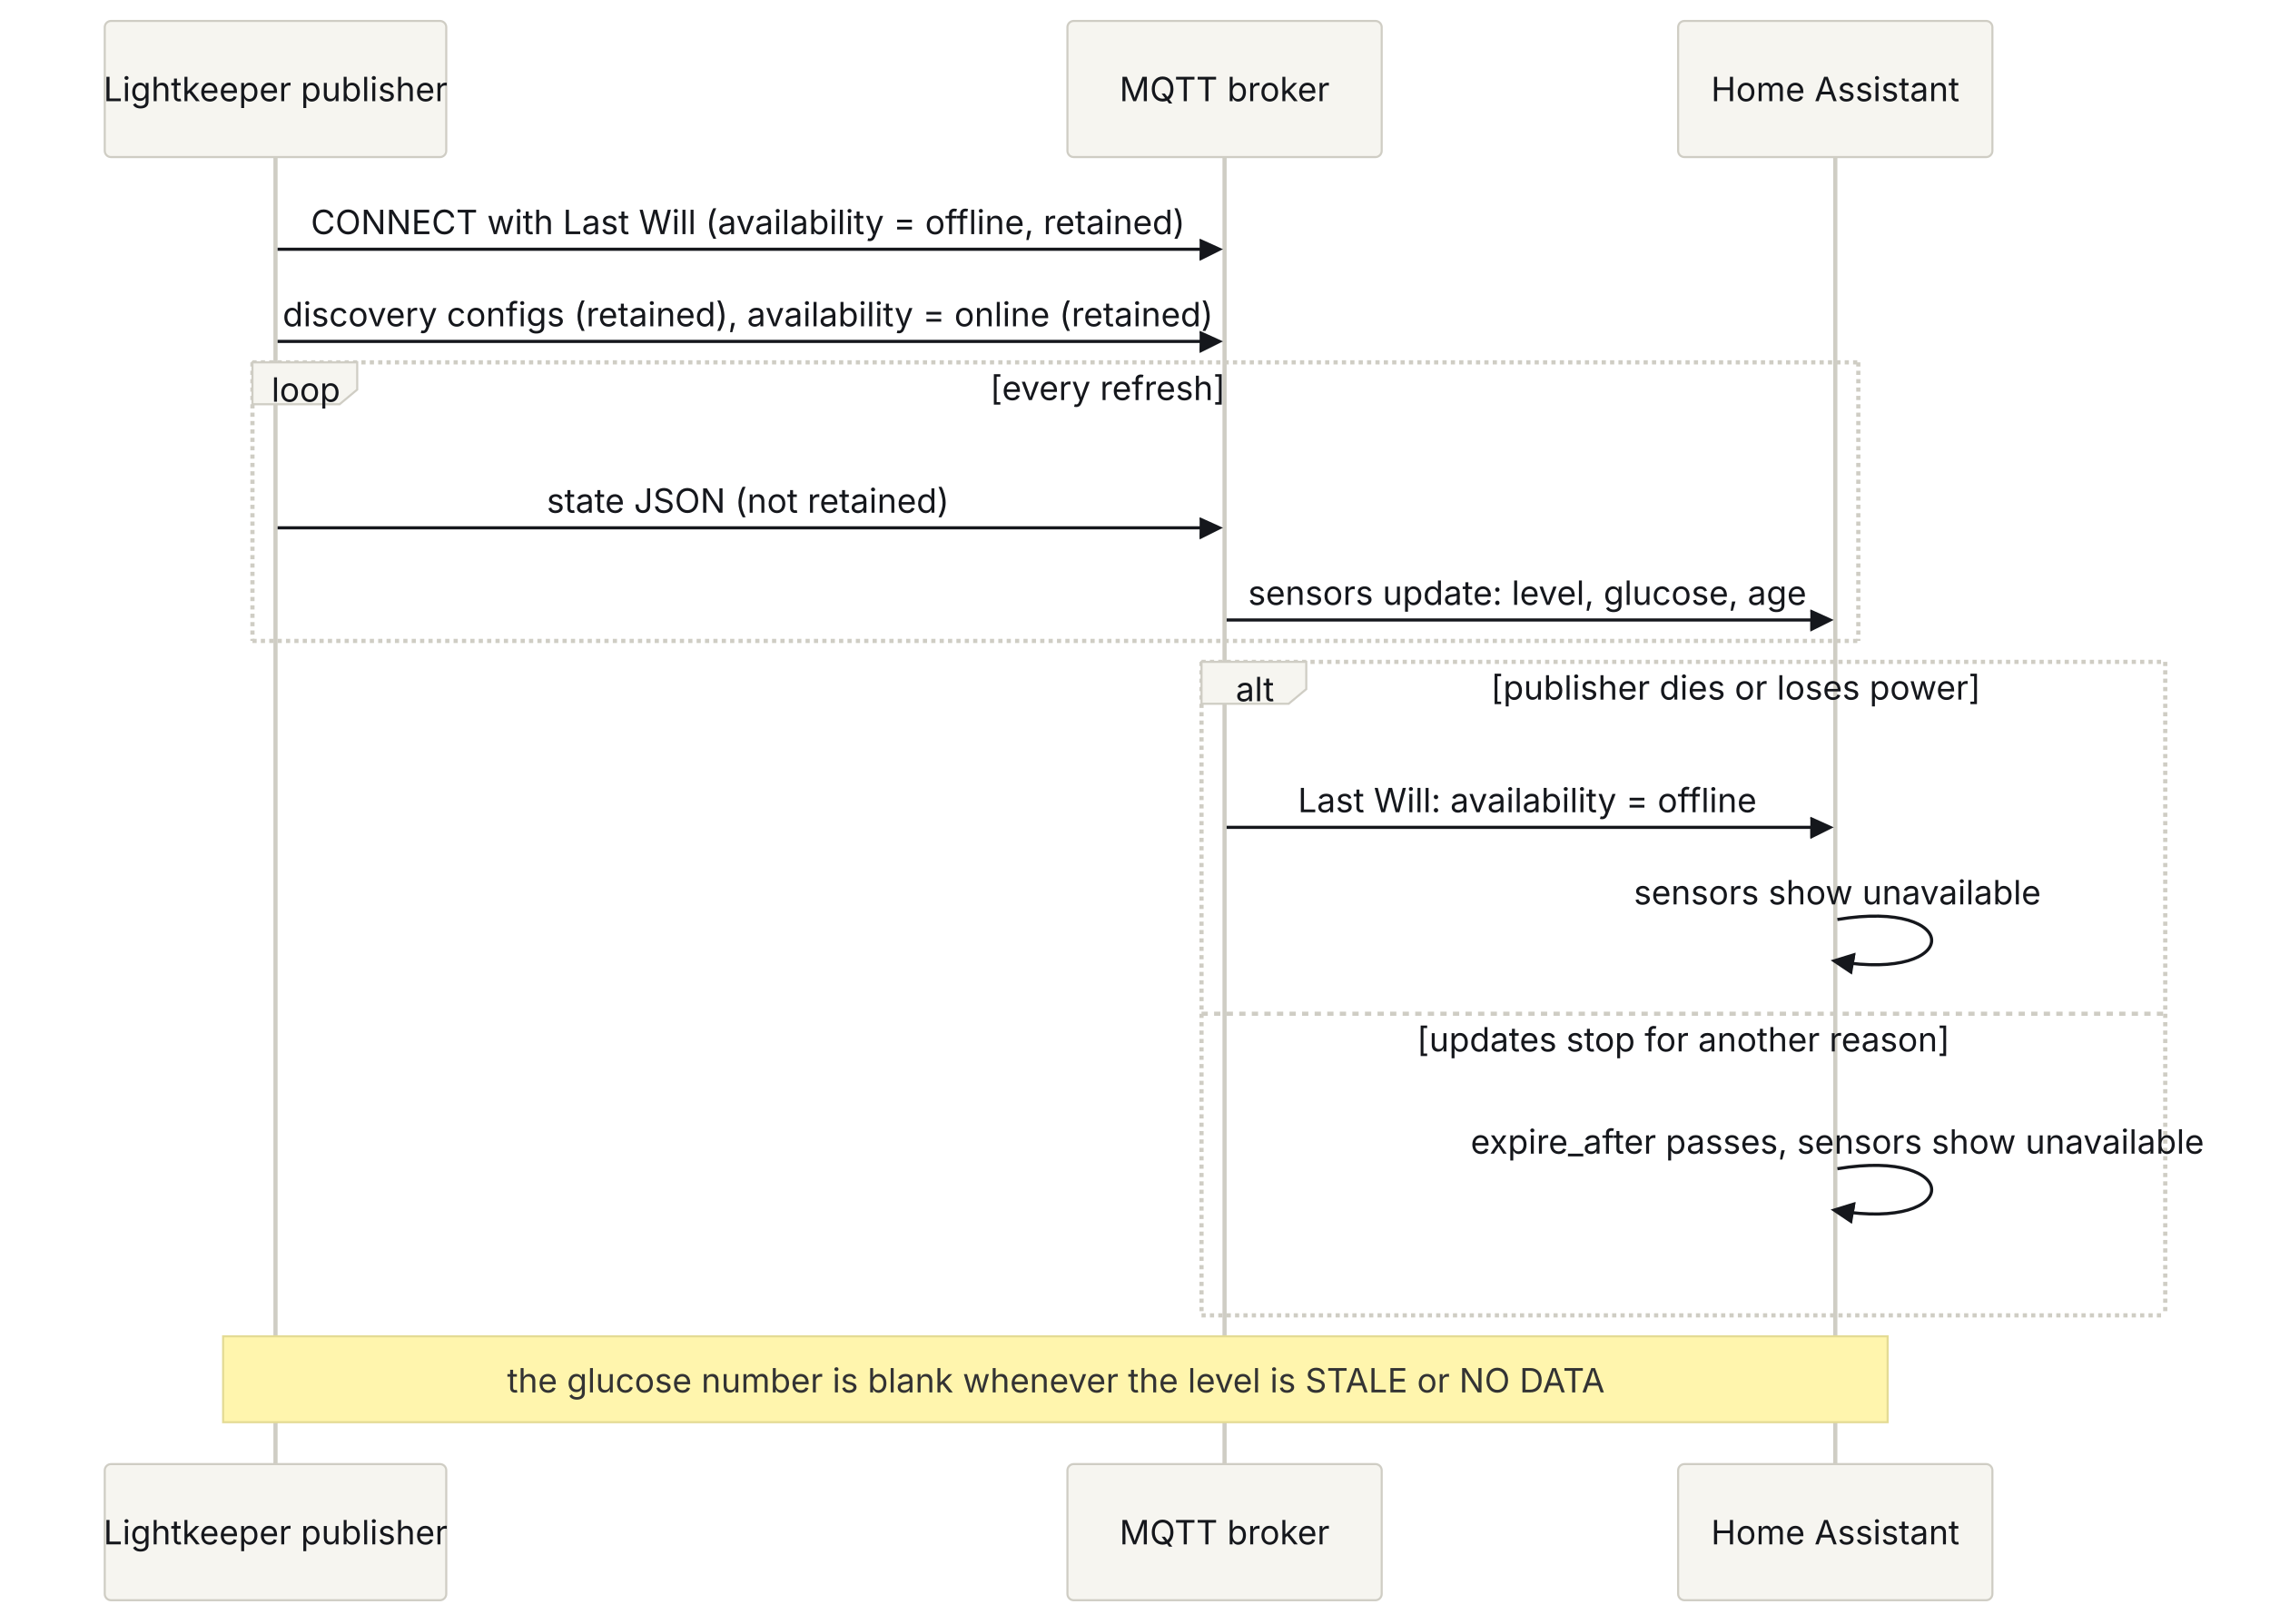
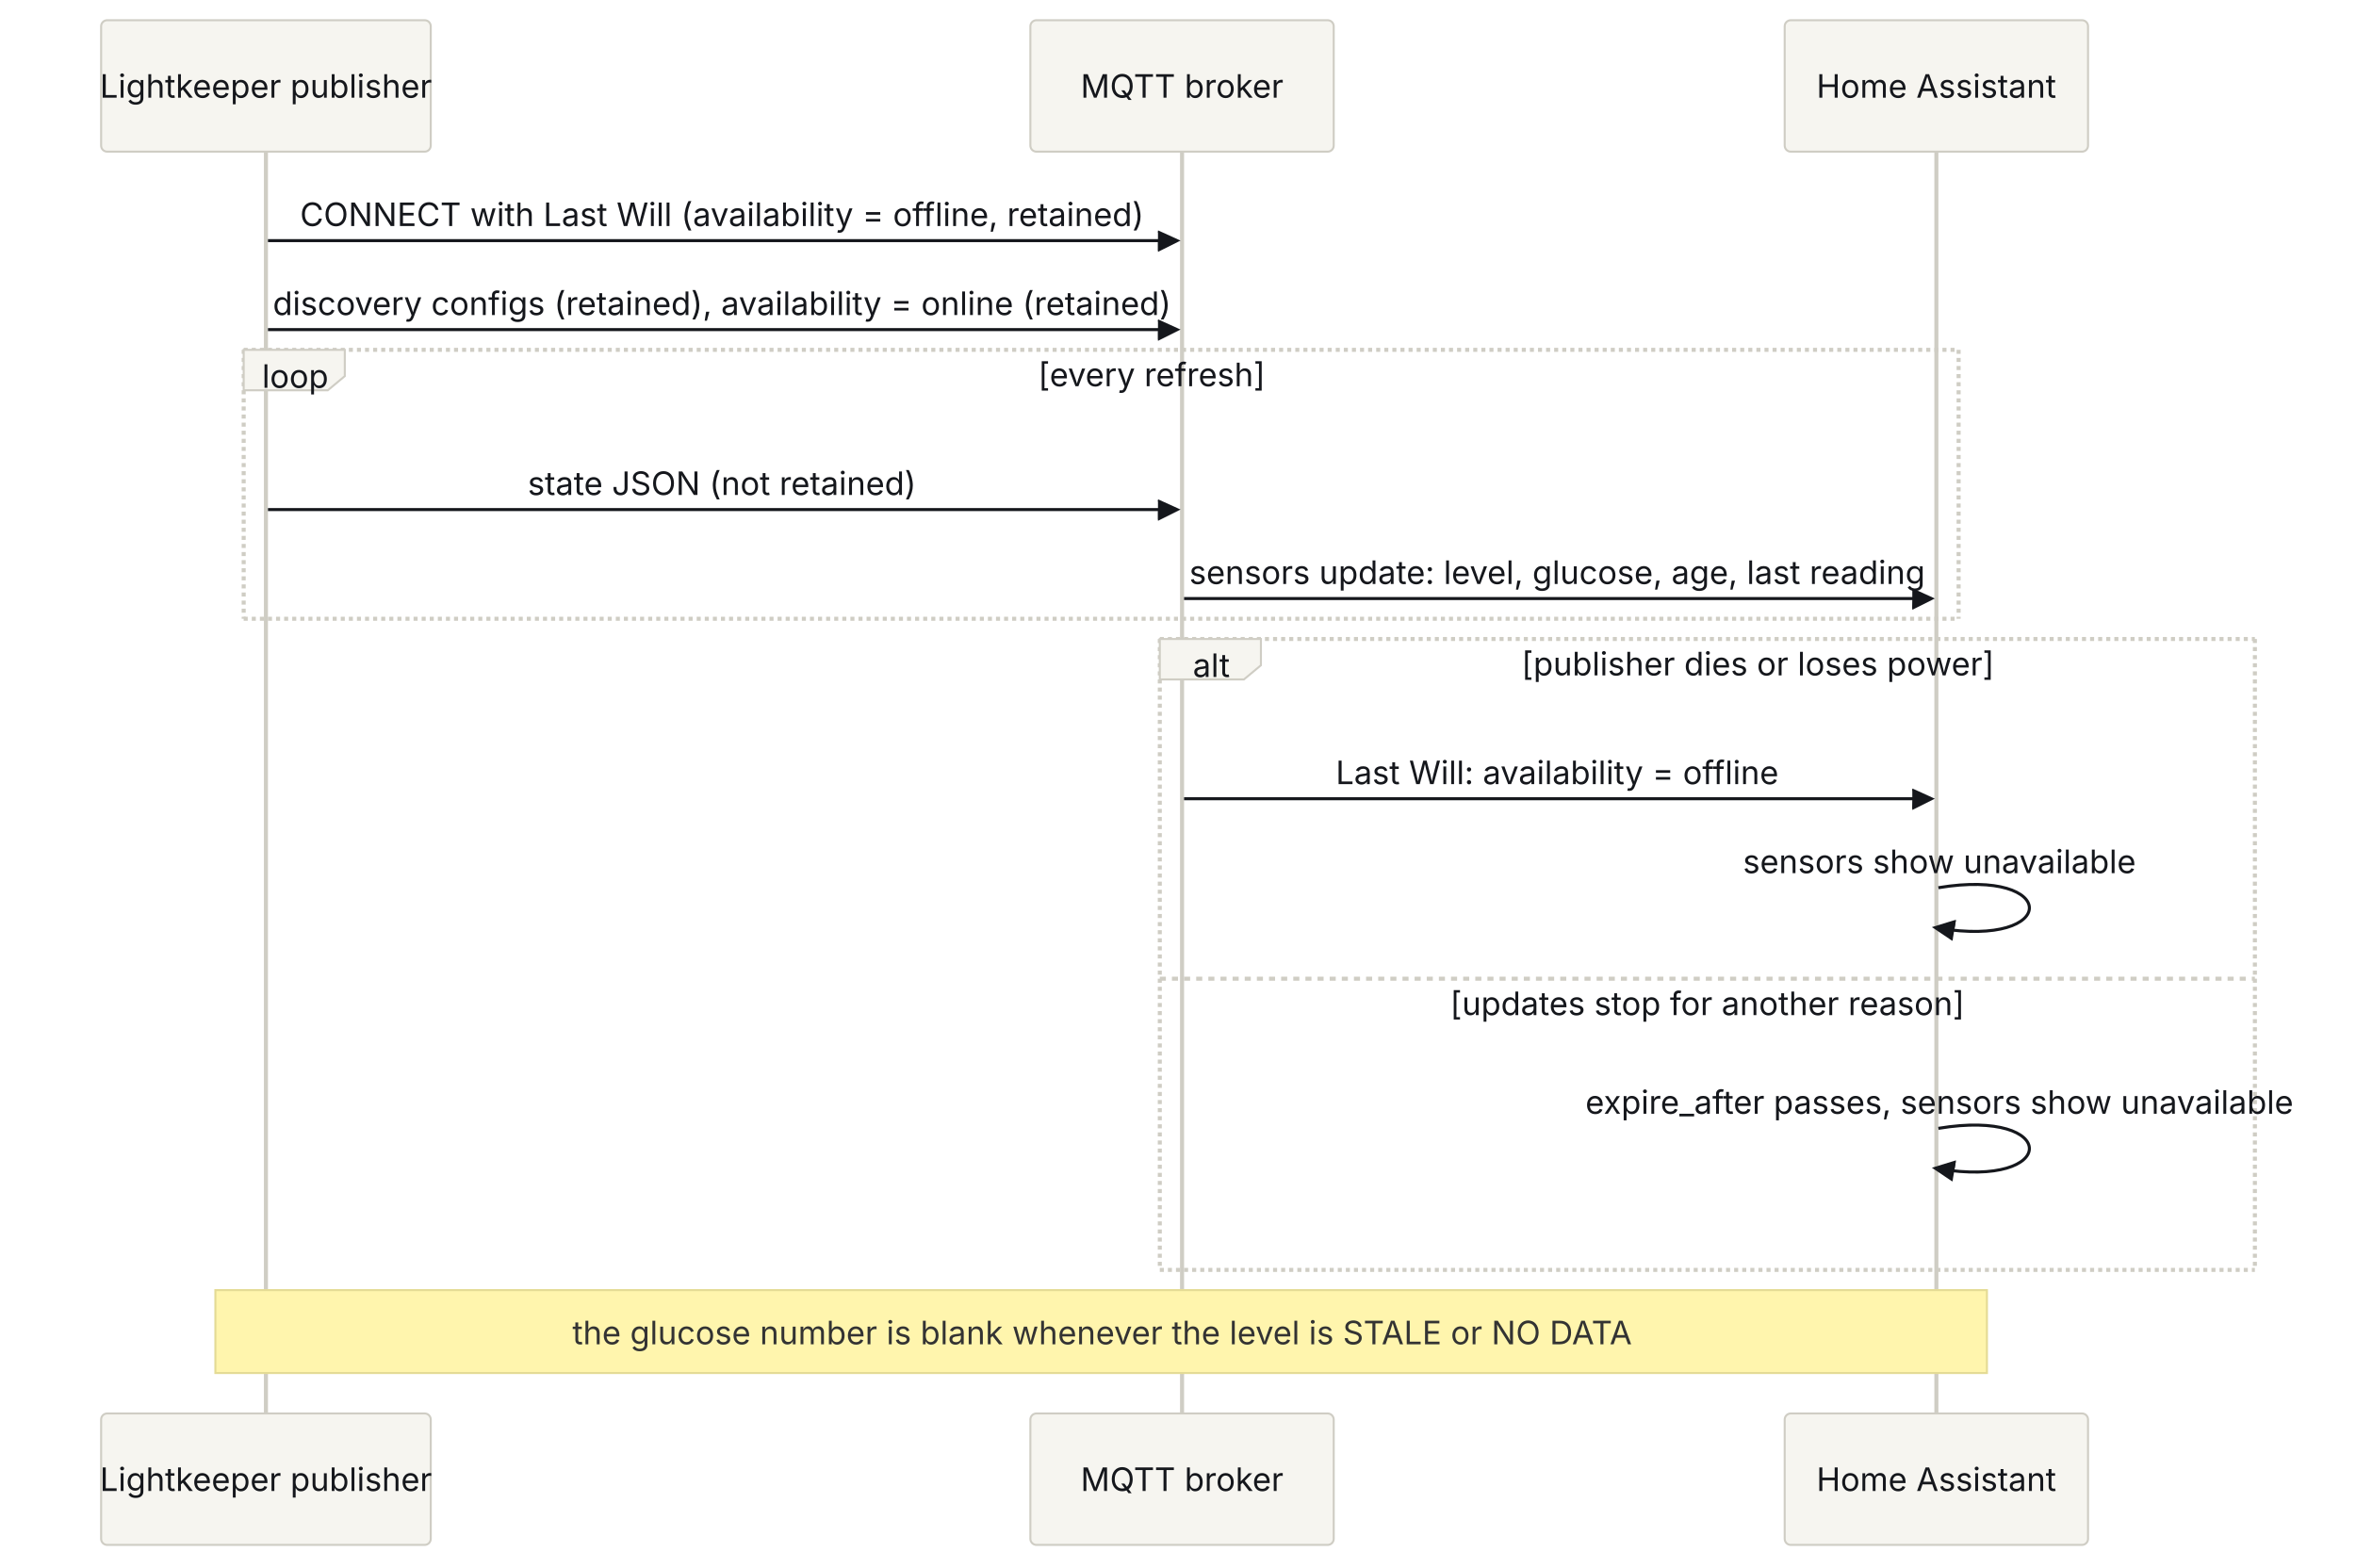
- <svg xmlns="http://www.w3.org/2000/svg" id="my-svg" width="100%" style="max-width: 1083.5px; background-color: white;" viewBox="-50 -10 1083.5 775" role="graphics-document document" aria-roledescription="sequence">
+ <svg xmlns="http://www.w3.org/2000/svg" id="my-svg" width="100%" style="max-width: 1165px; background-color: white;" viewBox="-50 -10 1165 775" role="graphics-document document" aria-roledescription="sequence">
  <g>
-     <rect x="751" y="689" fill="#eaeaea" stroke="#666" width="150" height="65" name="H" rx="3" ry="3" class="actor actor-bottom" />
-     <text x="826" y="721.5" dominant-baseline="central" alignment-baseline="central" class="actor actor-box" style="text-anchor: middle; font-size: 16px; font-weight: 400;">
-       <tspan x="826" dy="0">Home Assistant</tspan>
+     <rect x="832.5" y="689" fill="#eaeaea" stroke="#666" width="150" height="65" name="H" rx="3" ry="3" class="actor actor-bottom" />
+     <text x="907.5" y="721.5" dominant-baseline="central" alignment-baseline="central" class="actor actor-box" style="text-anchor: middle; font-size: 16px; font-weight: 400;">
+       <tspan x="907.5" dy="0">Home Assistant</tspan>
    </text>
  </g>
  <g>
    <rect x="459.5" y="689" fill="#eaeaea" stroke="#666" width="150" height="65" name="B" rx="3" ry="3" class="actor actor-bottom" />
    <text x="534.5" y="721.5" dominant-baseline="central" alignment-baseline="central" class="actor actor-box" style="text-anchor: middle; font-size: 16px; font-weight: 400;">
      <tspan x="534.5" dy="0">MQTT broker</tspan>
    </text>
  </g>
  <g>
    <rect x="0" y="689" fill="#eaeaea" stroke="#666" width="163" height="65" name="P" rx="3" ry="3" class="actor actor-bottom" />
    <text x="81.5" y="721.5" dominant-baseline="central" alignment-baseline="central" class="actor actor-box" style="text-anchor: middle; font-size: 16px; font-weight: 400;">
      <tspan x="81.5" dy="0">Lightkeeper publisher</tspan>
    </text>
  </g>
  <g>
-     <line id="actor2" x1="826" y1="65" x2="826" y2="689" class="actor-line 200" stroke-width="0.5px" stroke="#999" name="H" data-et="life-line" data-id="H" />
+     <line id="actor2" x1="907.5" y1="65" x2="907.5" y2="689" class="actor-line 200" stroke-width="0.5px" stroke="#999" name="H" data-et="life-line" data-id="H" />
    <g id="root-2" data-et="participant" data-type="participant" data-id="H">
-       <rect x="751" y="0" fill="#eaeaea" stroke="#666" width="150" height="65" name="H" rx="3" ry="3" class="actor actor-top" />
-       <text x="826" y="32.5" dominant-baseline="central" alignment-baseline="central" class="actor actor-box" style="text-anchor: middle; font-size: 16px; font-weight: 400;">
-         <tspan x="826" dy="0">Home Assistant</tspan>
+       <rect x="832.5" y="0" fill="#eaeaea" stroke="#666" width="150" height="65" name="H" rx="3" ry="3" class="actor actor-top" />
+       <text x="907.5" y="32.5" dominant-baseline="central" alignment-baseline="central" class="actor actor-box" style="text-anchor: middle; font-size: 16px; font-weight: 400;">
+         <tspan x="907.5" dy="0">Home Assistant</tspan>
      </text>
    </g>
  </g>
  <g>
    <line id="actor1" x1="534.5" y1="65" x2="534.5" y2="689" class="actor-line 200" stroke-width="0.5px" stroke="#999" name="B" data-et="life-line" data-id="B" />
    <g id="root-1" data-et="participant" data-type="participant" data-id="B">
      <rect x="459.5" y="0" fill="#eaeaea" stroke="#666" width="150" height="65" name="B" rx="3" ry="3" class="actor actor-top" />
      <text x="534.5" y="32.5" dominant-baseline="central" alignment-baseline="central" class="actor actor-box" style="text-anchor: middle; font-size: 16px; font-weight: 400;">
        <tspan x="534.5" dy="0">MQTT broker</tspan>
      </text>
    </g>
  </g>
  <g>
    <line id="actor0" x1="81.5" y1="65" x2="81.5" y2="689" class="actor-line 200" stroke-width="0.5px" stroke="#999" name="P" data-et="life-line" data-id="P" />
    <g id="root-0" data-et="participant" data-type="participant" data-id="P">
      <rect x="0" y="0" fill="#eaeaea" stroke="#666" width="163" height="65" name="P" rx="3" ry="3" class="actor actor-top" />
      <text x="81.5" y="32.5" dominant-baseline="central" alignment-baseline="central" class="actor actor-box" style="text-anchor: middle; font-size: 16px; font-weight: 400;">
        <tspan x="81.5" dy="0">Lightkeeper publisher</tspan>
      </text>
    </g>
  </g>
  <style>#my-svg{font-family:system-ui,-apple-system,Segoe UI,sans-serif;font-size:16px;fill:#15171C;}@keyframes edge-animation-frame{from{stroke-dashoffset:0;}}@keyframes dash{to{stroke-dashoffset:0;}}#my-svg .edge-animation-slow{stroke-dasharray:9,5!important;stroke-dashoffset:900;animation:dash 50s linear infinite;stroke-linecap:round;}#my-svg .edge-animation-fast{stroke-dasharray:9,5!important;stroke-dashoffset:900;animation:dash 20s linear infinite;stroke-linecap:round;}#my-svg .error-icon{fill:hsl(230, 25%, 100%);}#my-svg .error-text{fill:#000000;stroke:#000000;}#my-svg .edge-thickness-normal{stroke-width:1px;}#my-svg .edge-thickness-thick{stroke-width:3.5px;}#my-svg .edge-pattern-solid{stroke-dasharray:0;}#my-svg .edge-thickness-invisible{stroke-width:0;fill:none;}#my-svg .edge-pattern-dashed{stroke-dasharray:3;}#my-svg .edge-pattern-dotted{stroke-dasharray:2;}#my-svg .marker{fill:#5B6068;stroke:#5B6068;}#my-svg .marker.cross{stroke:#5B6068;}#my-svg svg{font-family:system-ui,-apple-system,Segoe UI,sans-serif;font-size:16px;}#my-svg p{margin:0;}#my-svg .actor{stroke:#CFCDC4;fill:#F6F5F0;stroke-width:1;}#my-svg rect.actor.outer-path[data-look="neo"]{filter:drop-shadow( 1px 2px 2px rgba(185,185,185,1));}#my-svg rect.note[data-look="neo"]{stroke:hsl(52.683, 60%, 73.922%);fill:#fff5ad;filter:drop-shadow( 1px 2px 2px rgba(185,185,185,1));}#my-svg text.actor&gt;tspan{fill:#15171C;stroke:none;}#my-svg .actor-line{stroke:#CFCDC4;}#my-svg .innerArc{stroke-width:1.5;stroke-dasharray:none;}#my-svg .messageLine0{stroke-width:1.5;stroke-dasharray:none;stroke:#15171C;}#my-svg .messageLine1{stroke-width:1.5;stroke-dasharray:2,2;stroke:#15171C;}#my-svg [id$="-arrowhead"] path{fill:#15171C;stroke:#15171C;}#my-svg .sequenceNumber{fill:#a49f97;}#my-svg [id$="-sequencenumber"]{fill:#15171C;}#my-svg [id$="-crosshead"] path{fill:#15171C;stroke:#15171C;}#my-svg .messageText{fill:#15171C;stroke:none;}#my-svg .labelBox{stroke:#CFCDC4;fill:#F6F5F0;filter:none;}#my-svg .labelText,#my-svg .labelText&gt;tspan{fill:#15171C;stroke:none;}#my-svg .loopText,#my-svg .loopText&gt;tspan{fill:#15171C;stroke:none;}#my-svg .sectionTitle,#my-svg .sectionTitle&gt;tspan{fill:#15171C;stroke:none;}#my-svg .loopLine{stroke-width:2px;stroke-dasharray:2,2;stroke:#CFCDC4;fill:#CFCDC4;}#my-svg .note{stroke:hsl(52.683, 60%, 73.922%);fill:#fff5ad;}#my-svg .noteText,#my-svg .noteText&gt;tspan{fill:#333;stroke:none;font-weight:normal;}#my-svg .activation0{fill:hsl(-70, 25%, 95.294%);stroke:hsl(-70, 25%, 85.294%);}#my-svg .activation1{fill:hsl(-70, 25%, 95.294%);stroke:hsl(-70, 25%, 85.294%);}#my-svg .activation2{fill:hsl(-70, 25%, 95.294%);stroke:hsl(-70, 25%, 85.294%);}#my-svg .actorPopupMenu{position:absolute;}#my-svg .actorPopupMenuPanel{position:absolute;fill:#F6F5F0;box-shadow:0px 8px 16px 0px rgba(0,0,0,0.2);filter:drop-shadow(3px 5px 2px rgb(0 0 0 / 0.4));}#my-svg .actor-man circle,#my-svg line{fill:#F6F5F0;stroke-width:2px;}#my-svg g rect.rect{filter:drop-shadow( 1px 2px 2px rgba(185,185,185,1));stroke:#CFCDC4;}#my-svg .node .neo-node{stroke:#CFCDC4;}#my-svg [data-look="neo"].node rect,#my-svg [data-look="neo"].cluster rect,#my-svg [data-look="neo"].node polygon{stroke:url(#my-svg-gradient);filter:drop-shadow( 1px 2px 2px rgba(185,185,185,1));}#my-svg [data-look="neo"].swimlane.cluster rect{filter:none;}#my-svg [data-look="neo"].node path{stroke:url(#my-svg-gradient);stroke-width:1px;}#my-svg [data-look="neo"].node .outer-path{filter:drop-shadow( 1px 2px 2px rgba(185,185,185,1));}#my-svg [data-look="neo"].node .neo-line path{stroke:#CFCDC4;filter:none;}#my-svg [data-look="neo"].node circle{stroke:url(#my-svg-gradient);filter:drop-shadow( 1px 2px 2px rgba(185,185,185,1));}#my-svg [data-look="neo"].node circle .state-start{fill:#000000;}#my-svg [data-look="neo"].icon-shape .icon{fill:url(#my-svg-gradient);filter:drop-shadow( 1px 2px 2px rgba(185,185,185,1));}#my-svg [data-look="neo"].icon-shape .icon-neo path{stroke:url(#my-svg-gradient);filter:drop-shadow( 1px 2px 2px rgba(185,185,185,1));}#my-svg :root{--mermaid-font-family:"trebuchet ms",verdana,arial,sans-serif;}</style>
  <g />
  <defs>
    <symbol id="my-svg-computer" width="24" height="24">
      <path transform="scale(.5)" d="M2 2v13h20v-13h-20zm18 11h-16v-9h16v9zm-10.228 6l.466-1h3.524l.467 1h-4.457zm14.228 3h-24l2-6h2.104l-1.33 4h18.45l-1.297-4h2.073l2 6zm-5-10h-14v-7h14v7z" />
    </symbol>
  </defs>
  <defs>
    <symbol id="my-svg-database" fill-rule="evenodd" clip-rule="evenodd">
      <path transform="scale(.5)" d="M12.258.001l.256.004.255.005.253.008.251.01.249.012.247.015.246.016.242.019.241.02.239.023.236.024.233.027.231.028.229.031.225.032.223.034.22.036.217.038.214.04.211.041.208.043.205.045.201.046.198.048.194.05.191.051.187.053.183.054.18.056.175.057.172.059.168.06.163.061.16.063.155.064.15.066.074.033.073.033.071.034.07.034.069.035.068.035.067.035.066.035.064.036.064.036.062.036.06.036.06.037.058.037.058.037.055.038.055.038.053.038.052.038.051.039.05.039.048.039.047.039.045.04.044.04.043.04.041.04.04.041.039.041.037.041.036.041.034.041.033.042.032.042.03.042.029.042.027.042.026.043.024.043.023.043.021.043.02.043.018.044.017.043.015.044.013.044.012.044.011.045.009.044.007.045.006.045.004.045.002.045.001.045v17l-.001.045-.002.045-.004.045-.006.045-.007.045-.009.044-.011.045-.012.044-.013.044-.015.044-.017.043-.018.044-.02.043-.021.043-.023.043-.024.043-.026.043-.027.042-.029.042-.03.042-.032.042-.033.042-.034.041-.036.041-.037.041-.039.041-.04.041-.041.04-.043.04-.044.04-.045.04-.047.039-.048.039-.05.039-.051.039-.052.038-.053.038-.055.038-.055.038-.058.037-.058.037-.06.037-.06.036-.062.036-.064.036-.064.036-.066.035-.067.035-.068.035-.069.035-.07.034-.071.034-.073.033-.074.033-.15.066-.155.064-.16.063-.163.061-.168.06-.172.059-.175.057-.18.056-.183.054-.187.053-.191.051-.194.05-.198.048-.201.046-.205.045-.208.043-.211.041-.214.04-.217.038-.22.036-.223.034-.225.032-.229.031-.231.028-.233.027-.236.024-.239.023-.241.02-.242.019-.246.016-.247.015-.249.012-.251.01-.253.008-.255.005-.256.004-.258.001-.258-.001-.256-.004-.255-.005-.253-.008-.251-.01-.249-.012-.247-.015-.245-.016-.243-.019-.241-.02-.238-.023-.236-.024-.234-.027-.231-.028-.228-.031-.226-.032-.223-.034-.22-.036-.217-.038-.214-.04-.211-.041-.208-.043-.204-.045-.201-.046-.198-.048-.195-.05-.19-.051-.187-.053-.184-.054-.179-.056-.176-.057-.172-.059-.167-.06-.164-.061-.159-.063-.155-.064-.151-.066-.074-.033-.072-.033-.072-.034-.07-.034-.069-.035-.068-.035-.067-.035-.066-.035-.064-.036-.063-.036-.062-.036-.061-.036-.06-.037-.058-.037-.057-.037-.056-.038-.055-.038-.053-.038-.052-.038-.051-.039-.049-.039-.049-.039-.046-.039-.046-.04-.044-.04-.043-.04-.041-.04-.04-.041-.039-.041-.037-.041-.036-.041-.034-.041-.033-.042-.032-.042-.03-.042-.029-.042-.027-.042-.026-.043-.024-.043-.023-.043-.021-.043-.02-.043-.018-.044-.017-.043-.015-.044-.013-.044-.012-.044-.011-.045-.009-.044-.007-.045-.006-.045-.004-.045-.002-.045-.001-.045v-17l.001-.045.002-.045.004-.045.006-.045.007-.045.009-.044.011-.045.012-.044.013-.044.015-.044.017-.043.018-.044.02-.043.021-.043.023-.043.024-.043.026-.043.027-.042.029-.042.03-.042.032-.042.033-.042.034-.041.036-.041.037-.041.039-.041.04-.041.041-.04.043-.04.044-.04.046-.04.046-.039.049-.039.049-.039.051-.039.052-.038.053-.038.055-.038.056-.038.057-.037.058-.037.06-.037.061-.036.062-.036.063-.036.064-.036.066-.035.067-.035.068-.035.069-.035.07-.034.072-.034.072-.033.074-.033.151-.066.155-.064.159-.063.164-.061.167-.06.172-.059.176-.057.179-.056.184-.054.187-.053.19-.051.195-.05.198-.048.201-.046.204-.045.208-.043.211-.041.214-.04.217-.038.22-.036.223-.034.226-.032.228-.031.231-.028.234-.027.236-.024.238-.023.241-.02.243-.019.245-.016.247-.015.249-.012.251-.01.253-.008.255-.005.256-.004.258-.001.258.001zm-9.258 20.499v.01l.001.021.003.021.004.022.005.021.006.022.007.022.009.023.01.022.011.023.012.023.013.023.015.023.016.024.017.023.018.024.019.024.021.024.022.025.023.024.024.025.052.049.056.05.061.051.066.051.07.051.075.051.079.052.084.052.088.052.092.052.097.052.102.051.105.052.11.052.114.051.119.051.123.051.127.05.131.05.135.05.139.048.144.049.147.047.152.047.155.047.16.045.163.045.167.043.171.043.176.041.178.041.183.039.187.039.19.037.194.035.197.035.202.033.204.031.209.03.212.029.216.027.219.025.222.024.226.021.23.02.233.018.236.016.24.015.243.012.246.01.249.008.253.005.256.004.259.001.26-.001.257-.004.254-.005.25-.008.247-.011.244-.012.241-.014.237-.016.233-.018.231-.021.226-.021.224-.024.22-.026.216-.027.212-.028.21-.031.205-.031.202-.034.198-.034.194-.036.191-.037.187-.039.183-.04.179-.04.175-.042.172-.043.168-.044.163-.045.16-.046.155-.046.152-.047.148-.048.143-.049.139-.049.136-.05.131-.05.126-.05.123-.051.118-.052.114-.051.11-.052.106-.052.101-.052.096-.052.092-.052.088-.053.083-.051.079-.052.074-.052.07-.051.065-.051.06-.051.056-.05.051-.05.023-.024.023-.025.021-.024.02-.024.019-.024.018-.024.017-.024.015-.023.014-.024.013-.023.012-.023.01-.023.01-.022.008-.022.006-.022.006-.022.004-.022.004-.021.001-.021.001-.021v-4.127l-.077.055-.08.053-.083.054-.085.053-.087.052-.09.052-.093.051-.095.05-.097.05-.1.049-.102.049-.105.048-.106.047-.109.047-.111.046-.114.045-.115.045-.118.044-.12.043-.122.042-.124.042-.126.041-.128.04-.13.04-.132.038-.134.038-.135.037-.138.037-.139.035-.142.035-.143.034-.144.033-.147.032-.148.031-.15.03-.151.03-.153.029-.154.027-.156.027-.158.026-.159.025-.161.024-.162.023-.163.022-.165.021-.166.02-.167.019-.169.018-.169.017-.171.016-.173.015-.173.014-.175.013-.175.012-.177.011-.178.01-.179.008-.179.008-.181.006-.182.005-.182.004-.184.003-.184.002h-.37l-.184-.002-.184-.003-.182-.004-.182-.005-.181-.006-.179-.008-.179-.008-.178-.01-.176-.011-.176-.012-.175-.013-.173-.014-.172-.015-.171-.016-.17-.017-.169-.018-.167-.019-.166-.02-.165-.021-.163-.022-.162-.023-.161-.024-.159-.025-.157-.026-.156-.027-.155-.027-.153-.029-.151-.03-.15-.03-.148-.031-.146-.032-.145-.033-.143-.034-.141-.035-.14-.035-.137-.037-.136-.037-.134-.038-.132-.038-.13-.04-.128-.04-.126-.041-.124-.042-.122-.042-.12-.044-.117-.043-.116-.045-.113-.045-.112-.046-.109-.047-.106-.047-.105-.048-.102-.049-.1-.049-.097-.05-.095-.05-.093-.052-.09-.051-.087-.052-.085-.053-.083-.054-.08-.054-.077-.054v4.127zm0-5.654v.011l.001.021.003.021.004.021.005.022.006.022.007.022.009.022.01.022.011.023.012.023.013.023.015.024.016.023.017.024.018.024.019.024.021.024.022.024.023.025.024.024.052.05.056.05.061.05.066.051.07.051.075.052.079.051.084.052.088.052.092.052.097.052.102.052.105.052.11.051.114.051.119.052.123.05.127.051.131.05.135.049.139.049.144.048.147.048.152.047.155.046.16.045.163.045.167.044.171.042.176.042.178.04.183.04.187.038.19.037.194.036.197.034.202.033.204.032.209.03.212.028.216.027.219.025.222.024.226.022.23.02.233.018.236.016.24.014.243.012.246.01.249.008.253.006.256.003.259.001.26-.001.257-.003.254-.006.25-.008.247-.01.244-.012.241-.015.237-.016.233-.018.231-.02.226-.022.224-.024.22-.025.216-.027.212-.029.21-.03.205-.032.202-.033.198-.035.194-.036.191-.037.187-.039.183-.039.179-.041.175-.042.172-.043.168-.044.163-.045.16-.045.155-.047.152-.047.148-.048.143-.048.139-.05.136-.049.131-.05.126-.051.123-.051.118-.051.114-.052.11-.052.106-.052.101-.052.096-.052.092-.052.088-.052.083-.052.079-.052.074-.051.07-.052.065-.051.06-.05.056-.051.051-.049.023-.025.023-.024.021-.025.02-.024.019-.024.018-.024.017-.024.015-.023.014-.023.013-.024.012-.022.01-.023.01-.023.008-.022.006-.022.006-.022.004-.021.004-.022.001-.021.001-.021v-4.139l-.077.054-.08.054-.083.054-.085.052-.087.053-.09.051-.093.051-.095.051-.097.05-.1.049-.102.049-.105.048-.106.047-.109.047-.111.046-.114.045-.115.044-.118.044-.12.044-.122.042-.124.042-.126.041-.128.04-.13.039-.132.039-.134.038-.135.037-.138.036-.139.036-.142.035-.143.033-.144.033-.147.033-.148.031-.15.03-.151.03-.153.028-.154.028-.156.027-.158.026-.159.025-.161.024-.162.023-.163.022-.165.021-.166.02-.167.019-.169.018-.169.017-.171.016-.173.015-.173.014-.175.013-.175.012-.177.011-.178.009-.179.009-.179.007-.181.007-.182.005-.182.004-.184.003-.184.002h-.37l-.184-.002-.184-.003-.182-.004-.182-.005-.181-.007-.179-.007-.179-.009-.178-.009-.176-.011-.176-.012-.175-.013-.173-.014-.172-.015-.171-.016-.17-.017-.169-.018-.167-.019-.166-.02-.165-.021-.163-.022-.162-.023-.161-.024-.159-.025-.157-.026-.156-.027-.155-.028-.153-.028-.151-.03-.15-.03-.148-.031-.146-.033-.145-.033-.143-.033-.141-.035-.14-.036-.137-.036-.136-.037-.134-.038-.132-.039-.13-.039-.128-.04-.126-.041-.124-.042-.122-.043-.12-.043-.117-.044-.116-.044-.113-.046-.112-.046-.109-.046-.106-.047-.105-.048-.102-.049-.1-.049-.097-.05-.095-.051-.093-.051-.09-.051-.087-.053-.085-.052-.083-.054-.08-.054-.077-.054v4.139zm0-5.666v.011l.001.02.003.022.004.021.005.022.006.021.007.022.009.023.01.022.011.023.012.023.013.023.015.023.016.024.017.024.018.023.019.024.021.025.022.024.023.024.024.025.052.05.056.05.061.05.066.051.07.051.075.052.079.051.084.052.088.052.092.052.097.052.102.052.105.051.11.052.114.051.119.051.123.051.127.05.131.05.135.05.139.049.144.048.147.048.152.047.155.046.16.045.163.045.167.043.171.043.176.042.178.04.183.04.187.038.19.037.194.036.197.034.202.033.204.032.209.03.212.028.216.027.219.025.222.024.226.021.23.02.233.018.236.017.24.014.243.012.246.01.249.008.253.006.256.003.259.001.26-.001.257-.003.254-.006.25-.008.247-.01.244-.013.241-.014.237-.016.233-.018.231-.02.226-.022.224-.024.22-.025.216-.027.212-.029.21-.03.205-.032.202-.033.198-.035.194-.036.191-.037.187-.039.183-.039.179-.041.175-.042.172-.043.168-.044.163-.045.16-.045.155-.047.152-.047.148-.048.143-.049.139-.049.136-.049.131-.051.126-.05.123-.051.118-.052.114-.051.11-.052.106-.052.101-.052.096-.052.092-.052.088-.052.083-.052.079-.052.074-.052.07-.051.065-.051.06-.051.056-.05.051-.049.023-.025.023-.025.021-.024.02-.024.019-.024.018-.024.017-.024.015-.023.014-.024.013-.023.012-.023.01-.022.01-.023.008-.022.006-.022.006-.022.004-.022.004-.021.001-.021.001-.021v-4.153l-.077.054-.08.054-.083.053-.085.053-.087.053-.09.051-.093.051-.095.051-.097.05-.1.049-.102.048-.105.048-.106.048-.109.046-.111.046-.114.046-.115.044-.118.044-.12.043-.122.043-.124.042-.126.041-.128.04-.13.039-.132.039-.134.038-.135.037-.138.036-.139.036-.142.034-.143.034-.144.033-.147.032-.148.032-.15.03-.151.03-.153.028-.154.028-.156.027-.158.026-.159.024-.161.024-.162.023-.163.023-.165.021-.166.02-.167.019-.169.018-.169.017-.171.016-.173.015-.173.014-.175.013-.175.012-.177.01-.178.01-.179.009-.179.007-.181.006-.182.006-.182.004-.184.003-.184.001-.185.001-.185-.001-.184-.001-.184-.003-.182-.004-.182-.006-.181-.006-.179-.007-.179-.009-.178-.01-.176-.01-.176-.012-.175-.013-.173-.014-.172-.015-.171-.016-.17-.017-.169-.018-.167-.019-.166-.02-.165-.021-.163-.023-.162-.023-.161-.024-.159-.024-.157-.026-.156-.027-.155-.028-.153-.028-.151-.03-.15-.03-.148-.032-.146-.032-.145-.033-.143-.034-.141-.034-.14-.036-.137-.036-.136-.037-.134-.038-.132-.039-.13-.039-.128-.041-.126-.041-.124-.041-.122-.043-.12-.043-.117-.044-.116-.044-.113-.046-.112-.046-.109-.046-.106-.048-.105-.048-.102-.048-.1-.05-.097-.049-.095-.051-.093-.051-.09-.052-.087-.052-.085-.053-.083-.053-.08-.054-.077-.054v4.153zm8.74-8.179l-.257.004-.254.005-.25.008-.247.011-.244.012-.241.014-.237.016-.233.018-.231.021-.226.022-.224.023-.22.026-.216.027-.212.028-.21.031-.205.032-.202.033-.198.034-.194.036-.191.038-.187.038-.183.04-.179.041-.175.042-.172.043-.168.043-.163.045-.16.046-.155.046-.152.048-.148.048-.143.048-.139.049-.136.05-.131.05-.126.051-.123.051-.118.051-.114.052-.11.052-.106.052-.101.052-.096.052-.092.052-.088.052-.083.052-.079.052-.074.051-.07.052-.065.051-.06.05-.056.05-.051.05-.023.025-.023.024-.021.024-.02.025-.019.024-.018.024-.017.023-.015.024-.014.023-.013.023-.012.023-.01.023-.01.022-.008.022-.006.023-.006.021-.004.022-.004.021-.001.021-.001.021.001.021.001.021.004.021.004.022.006.021.006.023.008.022.01.022.01.023.012.023.013.023.014.023.015.024.017.023.018.024.019.024.02.025.021.024.023.024.023.025.051.05.056.05.06.05.065.051.07.052.074.051.079.052.083.052.088.052.092.052.096.052.101.052.106.052.11.052.114.052.118.051.123.051.126.051.131.05.136.05.139.049.143.048.148.048.152.048.155.046.16.046.163.045.168.043.172.043.175.042.179.041.183.04.187.038.191.038.194.036.198.034.202.033.205.032.21.031.212.028.216.027.22.026.224.023.226.022.231.021.233.018.237.016.241.014.244.012.247.011.25.008.254.005.257.004.26.001.26-.001.257-.004.254-.005.25-.008.247-.011.244-.012.241-.014.237-.016.233-.018.231-.021.226-.022.224-.023.22-.026.216-.027.212-.028.21-.031.205-.032.202-.033.198-.034.194-.036.191-.038.187-.038.183-.04.179-.041.175-.042.172-.043.168-.043.163-.045.16-.046.155-.046.152-.048.148-.048.143-.048.139-.049.136-.05.131-.05.126-.051.123-.051.118-.051.114-.052.11-.052.106-.052.101-.052.096-.052.092-.052.088-.052.083-.052.079-.052.074-.051.07-.052.065-.051.06-.05.056-.05.051-.05.023-.025.023-.024.021-.024.02-.025.019-.024.018-.024.017-.023.015-.024.014-.023.013-.023.012-.023.01-.023.01-.022.008-.022.006-.023.006-.021.004-.022.004-.021.001-.021.001-.021-.001-.021-.001-.021-.004-.021-.004-.022-.006-.021-.006-.023-.008-.022-.01-.022-.01-.023-.012-.023-.013-.023-.014-.023-.015-.024-.017-.023-.018-.024-.019-.024-.02-.025-.021-.024-.023-.024-.023-.025-.051-.05-.056-.05-.06-.05-.065-.051-.07-.052-.074-.051-.079-.052-.083-.052-.088-.052-.092-.052-.096-.052-.101-.052-.106-.052-.11-.052-.114-.052-.118-.051-.123-.051-.126-.051-.131-.05-.136-.05-.139-.049-.143-.048-.148-.048-.152-.048-.155-.046-.16-.046-.163-.045-.168-.043-.172-.043-.175-.042-.179-.041-.183-.04-.187-.038-.191-.038-.194-.036-.198-.034-.202-.033-.205-.032-.21-.031-.212-.028-.216-.027-.22-.026-.224-.023-.226-.022-.231-.021-.233-.018-.237-.016-.241-.014-.244-.012-.247-.011-.25-.008-.254-.005-.257-.004-.26-.001-.26.001z" />
    </symbol>
  </defs>
  <defs>
    <symbol id="my-svg-clock" width="24" height="24">
      <path transform="scale(.5)" d="M12 2c5.514 0 10 4.486 10 10s-4.486 10-10 10-10-4.486-10-10 4.486-10 10-10zm0-2c-6.627 0-12 5.373-12 12s5.373 12 12 12 12-5.373 12-12-5.373-12-12-12zm5.848 12.459c.202.038.202.333.001.372-1.907.361-6.045 1.111-6.547 1.111-.719 0-1.301-.582-1.301-1.301 0-.512.77-5.447 1.125-7.445.034-.192.312-.181.343.014l.985 6.238 5.394 1.011z" />
    </symbol>
  </defs>
  <defs>
    <marker id="my-svg-arrowhead" refX="7.9" refY="5" markerUnits="userSpaceOnUse" markerWidth="12" markerHeight="12" orient="auto-start-reverse">
      <path d="M -1 0 L 10 5 L 0 10 z" />
    </marker>
  </defs>
  <defs>
    <marker id="my-svg-crosshead" markerWidth="15" markerHeight="8" orient="auto" refX="4" refY="4.5">
      <path fill="none" stroke="#000000" stroke-width="1pt" d="M 1,2 L 6,7 M 6,2 L 1,7" style="stroke-dasharray: 0, 0;" />
    </marker>
  </defs>
  <defs>
    <marker id="my-svg-filled-head" refX="15.5" refY="7" markerWidth="20" markerHeight="28" orient="auto">
      <path d="M 18,7 L9,13 L14,7 L9,1 Z" />
    </marker>
  </defs>
  <defs>
    <marker id="my-svg-sequencenumber" refX="15" refY="15" markerWidth="60" markerHeight="40" orient="auto">
      <circle cx="15" cy="15" r="6" />
    </marker>
  </defs>
  <defs>
    <marker id="my-svg-solidTopArrowHead" refX="7.9" refY="7.25" markerUnits="userSpaceOnUse" markerWidth="12" markerHeight="12" orient="auto-start-reverse">
      <path d="M 0 0 L 10 8 L 0 8 z" />
    </marker>
  </defs>
  <defs>
    <marker id="my-svg-solidBottomArrowHead" refX="7.9" refY="0.75" markerUnits="userSpaceOnUse" markerWidth="12" markerHeight="12" orient="auto-start-reverse">
      <path d="M 0 0 L 10 0 L 0 8 z" />
    </marker>
  </defs>
  <defs>
    <marker id="my-svg-stickTopArrowHead" refX="7.5" refY="7" markerUnits="userSpaceOnUse" markerWidth="12" markerHeight="12" orient="auto-start-reverse">
      <path d="M 0 0 L 7 7" stroke="black" stroke-width="1.5" fill="none" />
    </marker>
  </defs>
  <defs>
    <marker id="my-svg-stickBottomArrowHead" refX="7.5" refY="0" markerUnits="userSpaceOnUse" markerWidth="12" markerHeight="12" orient="auto-start-reverse">
      <path d="M 0 7 L 7 0" stroke="black" stroke-width="1.5" fill="none" />
    </marker>
  </defs>
  <g data-et="control-structure" data-id="i5">
-     <line x1="70.5" y1="163" x2="837" y2="163" class="loopLine" />
-     <line x1="837" y1="163" x2="837" y2="296" class="loopLine" />
-     <line x1="70.5" y1="296" x2="837" y2="296" class="loopLine" />
+     <line x1="70.5" y1="163" x2="918.5" y2="163" class="loopLine" />
+     <line x1="918.5" y1="163" x2="918.5" y2="296" class="loopLine" />
+     <line x1="70.5" y1="296" x2="918.5" y2="296" class="loopLine" />
    <line x1="70.5" y1="163" x2="70.5" y2="296" class="loopLine" />
    <polygon points="70.5,163 120.5,163 120.5,176 112.1,183 70.5,183" class="labelBox" />
    <text x="96" y="176" text-anchor="middle" dominant-baseline="middle" alignment-baseline="middle" class="labelText" style="font-size: 16px; font-weight: 400;">loop</text>
-     <text x="478.75" y="181" text-anchor="middle" class="loopText" style="font-size: 16px; font-weight: 400;">
-       <tspan x="478.75">[every refresh]</tspan>
+     <text x="519.5" y="181" text-anchor="middle" class="loopText" style="font-size: 16px; font-weight: 400;">
+       <tspan x="519.5">[every refresh]</tspan>
    </text>
  </g>
  <g data-et="control-structure" data-id="i11">
-     <line x1="523.5" y1="306" x2="983.5" y2="306" class="loopLine" />
-     <line x1="983.5" y1="306" x2="983.5" y2="618" class="loopLine" />
-     <line x1="523.5" y1="618" x2="983.5" y2="618" class="loopLine" />
+     <line x1="523.5" y1="306" x2="1065" y2="306" class="loopLine" />
+     <line x1="1065" y1="306" x2="1065" y2="618" class="loopLine" />
+     <line x1="523.5" y1="618" x2="1065" y2="618" class="loopLine" />
    <line x1="523.5" y1="306" x2="523.5" y2="618" class="loopLine" />
-     <line x1="523.5" y1="474" x2="983.5" y2="474" class="loopLine" style="stroke-dasharray: 3, 3;" />
+     <line x1="523.5" y1="474" x2="1065" y2="474" class="loopLine" style="stroke-dasharray: 3, 3;" />
    <polygon points="523.5,306 573.5,306 573.5,319 565.1,326 523.5,326" class="labelBox" />
    <text x="549" y="319" text-anchor="middle" dominant-baseline="middle" alignment-baseline="middle" class="labelText" style="font-size: 16px; font-weight: 400;">alt</text>
-     <text x="778.5" y="324" text-anchor="middle" class="loopText" style="font-size: 16px; font-weight: 400;">
-       <tspan x="778.5">[publisher dies or loses power]</tspan>
+     <text x="819.25" y="324" text-anchor="middle" class="loopText" style="font-size: 16px; font-weight: 400;">
+       <tspan x="819.25">[publisher dies or loses power]</tspan>
    </text>
-     <text x="753.5" y="492" text-anchor="middle" class="sectionTitle" style="font-size: 16px; font-weight: 400;">[updates stop for another reason]</text>
+     <text x="794.25" y="492" text-anchor="middle" class="sectionTitle" style="font-size: 16px; font-weight: 400;">[updates stop for another reason]</text>
  </g>
  <g data-et="note" data-id="i12">
-     <rect x="56.5" y="628" fill="#EDF2AE" stroke="#666" width="794.5" height="41" class="note" />
-     <text x="454" y="633" text-anchor="middle" dominant-baseline="middle" alignment-baseline="middle" class="noteText" dy="1em" style="font-size: 16px; font-weight: 400;">
-       <tspan x="454">the glucose number is blank whenever the level is STALE or NO DATA</tspan>
+     <rect x="56.5" y="628" fill="#EDF2AE" stroke="#666" width="876" height="41" class="note" />
+     <text x="495" y="633" text-anchor="middle" dominant-baseline="middle" alignment-baseline="middle" class="noteText" dy="1em" style="font-size: 16px; font-weight: 400;">
+       <tspan x="495">the glucose number is blank whenever the level is STALE or NO DATA</tspan>
    </text>
  </g>
  <text x="307" y="80" text-anchor="middle" dominant-baseline="middle" alignment-baseline="middle" class="messageText" dy="1em" style="font-size: 16px; font-weight: 400;">CONNECT with Last Will (availability = offline, retained)</text>
  <line x1="82.5" y1="109" x2="530.5" y2="109" class="messageLine0" data-et="message" data-id="i0" data-from="P" data-to="B" stroke-width="2" stroke="none" marker-end="url(#my-svg-arrowhead)" style="fill: none;" />
  <text x="307" y="124" text-anchor="middle" dominant-baseline="middle" alignment-baseline="middle" class="messageText" dy="1em" style="font-size: 16px; font-weight: 400;">discovery configs (retained), availability = online (retained)</text>
  <line x1="82.5" y1="153" x2="530.5" y2="153" class="messageLine0" data-et="message" data-id="i1" data-from="P" data-to="B" stroke-width="2" stroke="none" marker-end="url(#my-svg-arrowhead)" style="fill: none;" />
  <text x="307" y="213" text-anchor="middle" dominant-baseline="middle" alignment-baseline="middle" class="messageText" dy="1em" style="font-size: 16px; font-weight: 400;">state JSON (not retained)</text>
  <line x1="82.5" y1="242" x2="530.5" y2="242" class="messageLine0" data-et="message" data-id="i3" data-from="P" data-to="B" stroke-width="2" stroke="none" marker-end="url(#my-svg-arrowhead)" style="fill: none;" />
-   <text x="679" y="257" text-anchor="middle" dominant-baseline="middle" alignment-baseline="middle" class="messageText" dy="1em" style="font-size: 16px; font-weight: 400;">sensors update: level, glucose, age</text>
-   <line x1="535.5" y1="286" x2="822" y2="286" class="messageLine0" data-et="message" data-id="i4" data-from="B" data-to="H" stroke-width="2" stroke="none" marker-end="url(#my-svg-arrowhead)" style="fill: none;" />
-   <text x="679" y="356" text-anchor="middle" dominant-baseline="middle" alignment-baseline="middle" class="messageText" dy="1em" style="font-size: 16px; font-weight: 400;">Last Will: availability = offline</text>
-   <line x1="535.5" y1="385" x2="822" y2="385" class="messageLine0" data-et="message" data-id="i7" data-from="B" data-to="H" stroke-width="2" stroke="none" marker-end="url(#my-svg-arrowhead)" style="fill: none;" />
-   <text x="827" y="400" text-anchor="middle" dominant-baseline="middle" alignment-baseline="middle" class="messageText" dy="1em" style="font-size: 16px; font-weight: 400;">sensors show unavailable</text>
-   <path d="M 827,429 C 887,419 887,459 827,449" class="messageLine0" data-et="message" data-id="i8" data-from="H" data-to="H" stroke-width="2" stroke="none" marker-end="url(#my-svg-arrowhead)" style="fill: none;" />
-   <text x="827" y="519" text-anchor="middle" dominant-baseline="middle" alignment-baseline="middle" class="messageText" dy="1em" style="font-size: 16px; font-weight: 400;">expire_after passes, sensors show unavailable</text>
-   <path d="M 827,548 C 887,538 887,578 827,568" class="messageLine0" data-et="message" data-id="i10" data-from="H" data-to="H" stroke-width="2" stroke="none" marker-end="url(#my-svg-arrowhead)" style="fill: none;" />
+   <text x="720" y="257" text-anchor="middle" dominant-baseline="middle" alignment-baseline="middle" class="messageText" dy="1em" style="font-size: 16px; font-weight: 400;">sensors update: level, glucose, age, last reading</text>
+   <line x1="535.5" y1="286" x2="903.5" y2="286" class="messageLine0" data-et="message" data-id="i4" data-from="B" data-to="H" stroke-width="2" stroke="none" marker-end="url(#my-svg-arrowhead)" style="fill: none;" />
+   <text x="720" y="356" text-anchor="middle" dominant-baseline="middle" alignment-baseline="middle" class="messageText" dy="1em" style="font-size: 16px; font-weight: 400;">Last Will: availability = offline</text>
+   <line x1="535.5" y1="385" x2="903.5" y2="385" class="messageLine0" data-et="message" data-id="i7" data-from="B" data-to="H" stroke-width="2" stroke="none" marker-end="url(#my-svg-arrowhead)" style="fill: none;" />
+   <text x="909" y="400" text-anchor="middle" dominant-baseline="middle" alignment-baseline="middle" class="messageText" dy="1em" style="font-size: 16px; font-weight: 400;">sensors show unavailable</text>
+   <path d="M 908.5,429 C 968.5,419 968.5,459 908.5,449" class="messageLine0" data-et="message" data-id="i8" data-from="H" data-to="H" stroke-width="2" stroke="none" marker-end="url(#my-svg-arrowhead)" style="fill: none;" />
+   <text x="909" y="519" text-anchor="middle" dominant-baseline="middle" alignment-baseline="middle" class="messageText" dy="1em" style="font-size: 16px; font-weight: 400;">expire_after passes, sensors show unavailable</text>
+   <path d="M 908.5,548 C 968.5,538 968.5,578 908.5,568" class="messageLine0" data-et="message" data-id="i10" data-from="H" data-to="H" stroke-width="2" stroke="none" marker-end="url(#my-svg-arrowhead)" style="fill: none;" />
</svg>
